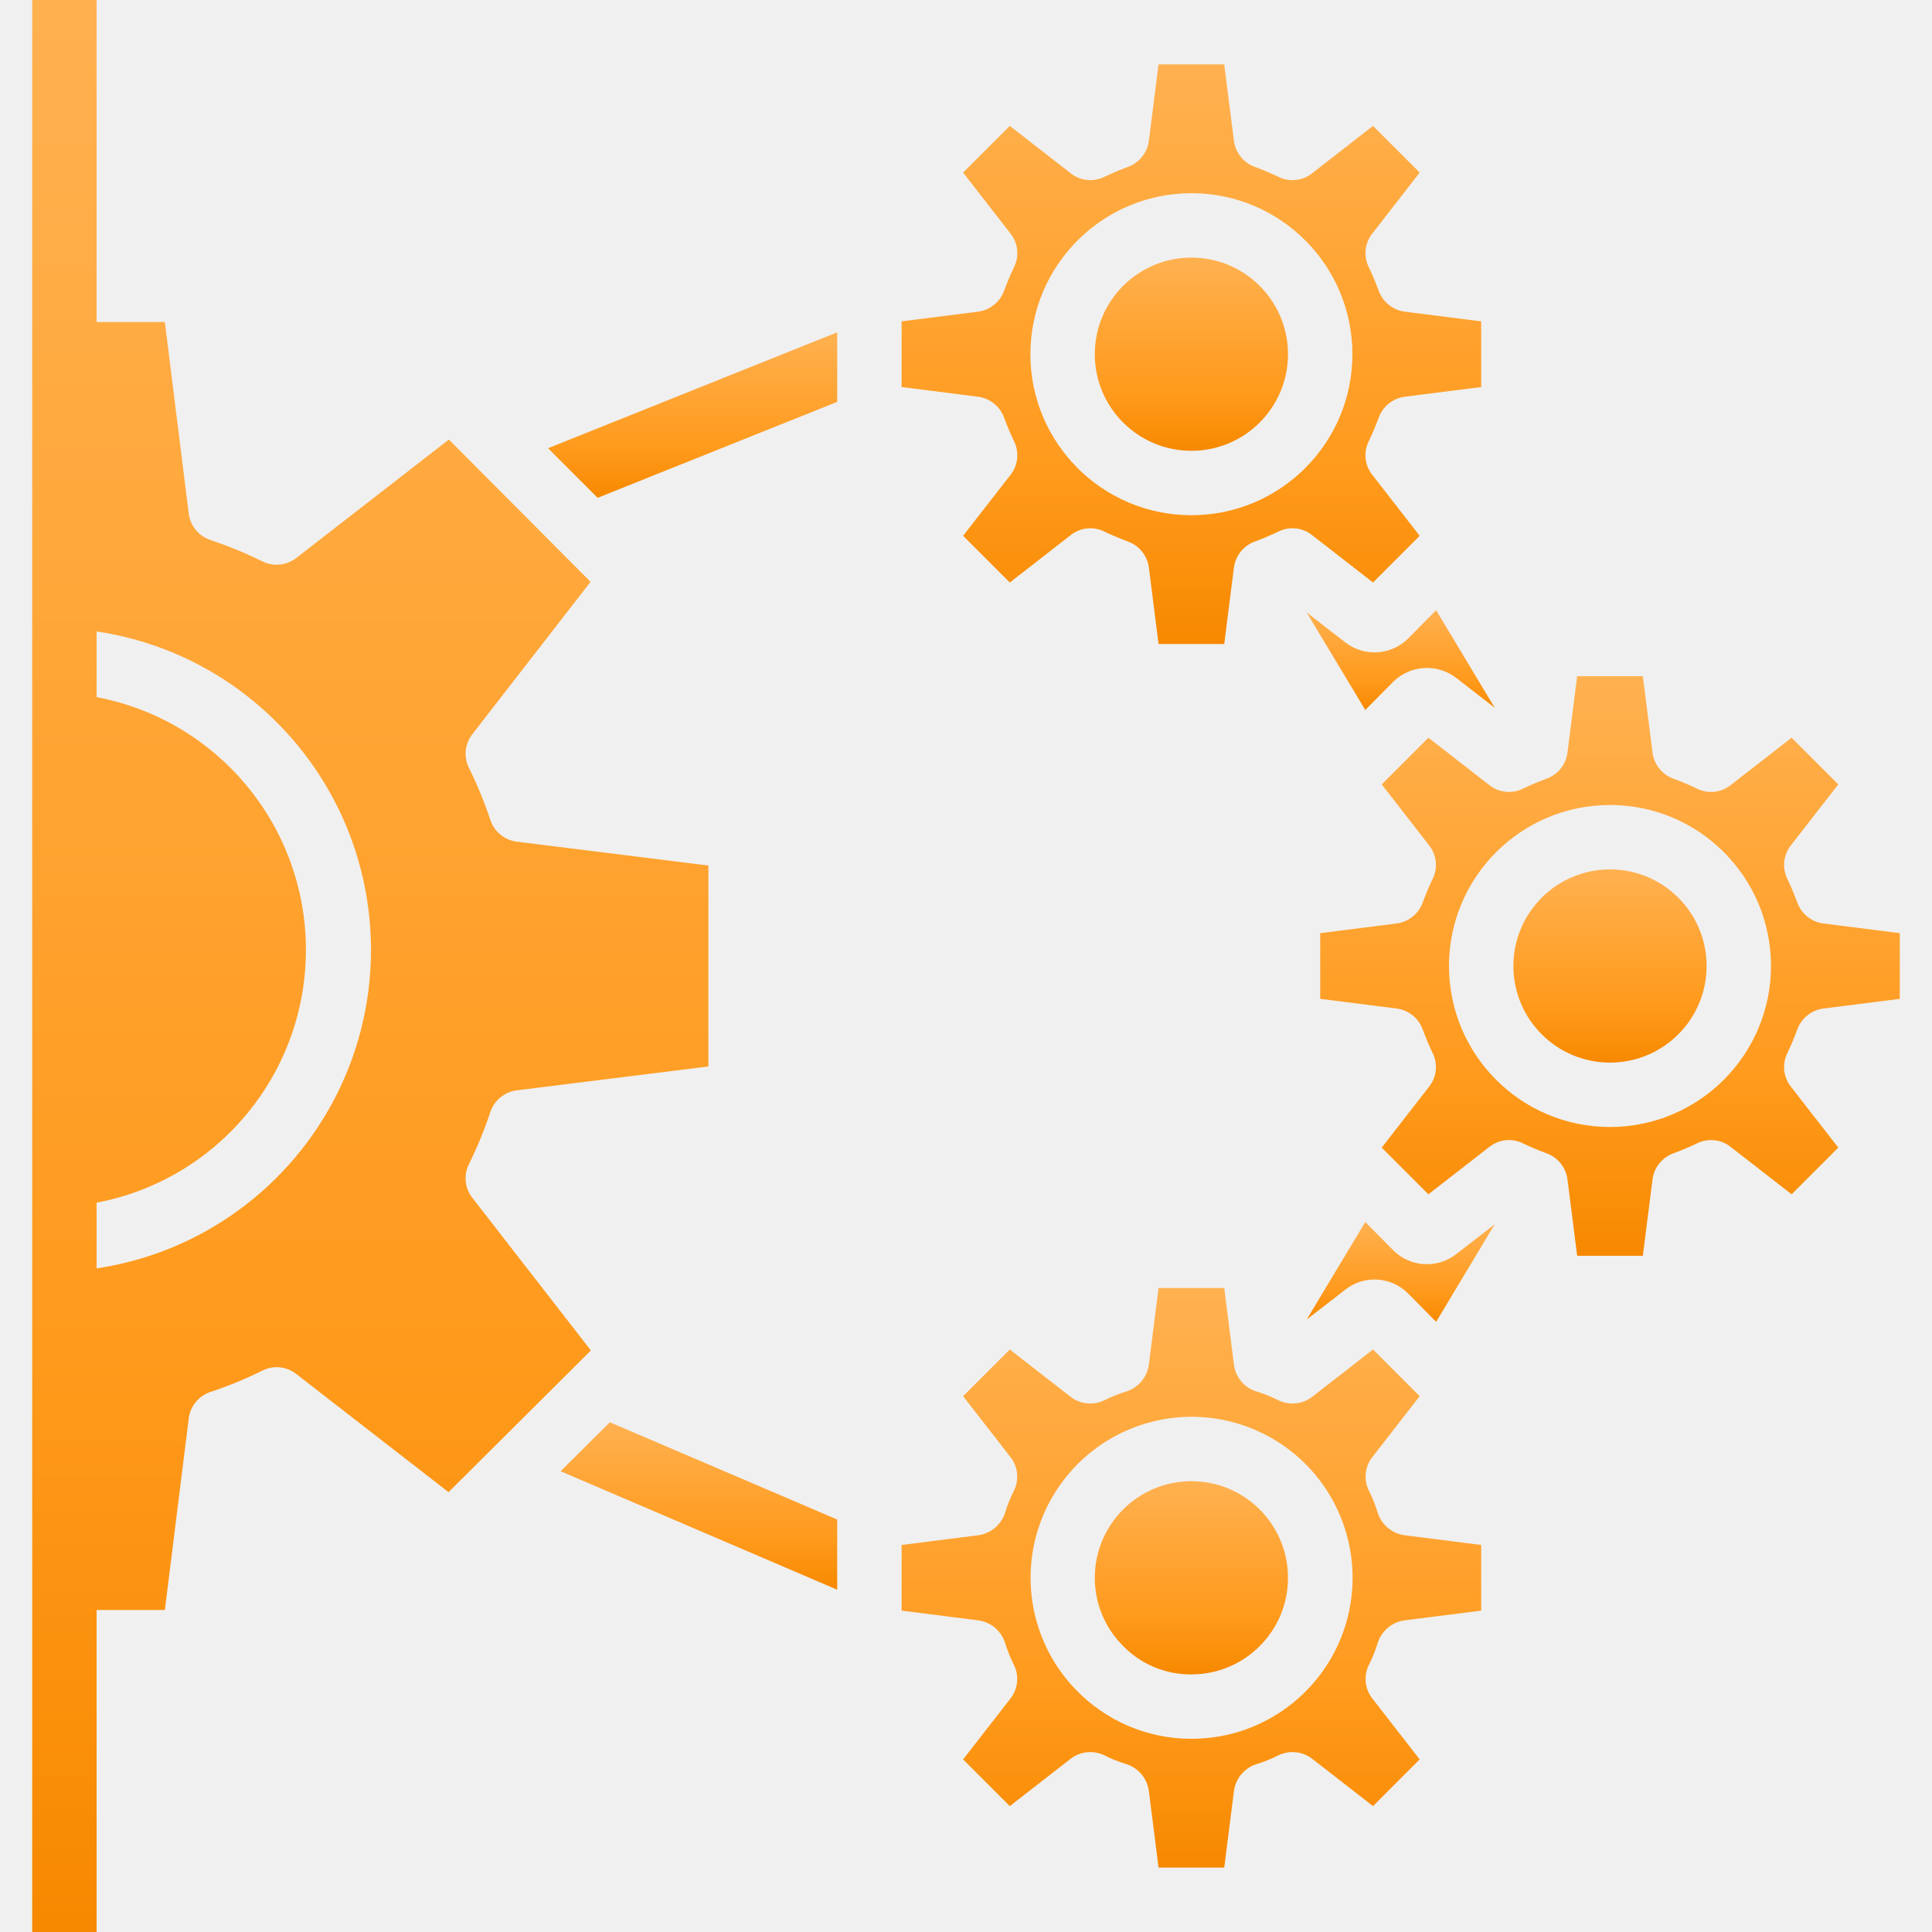
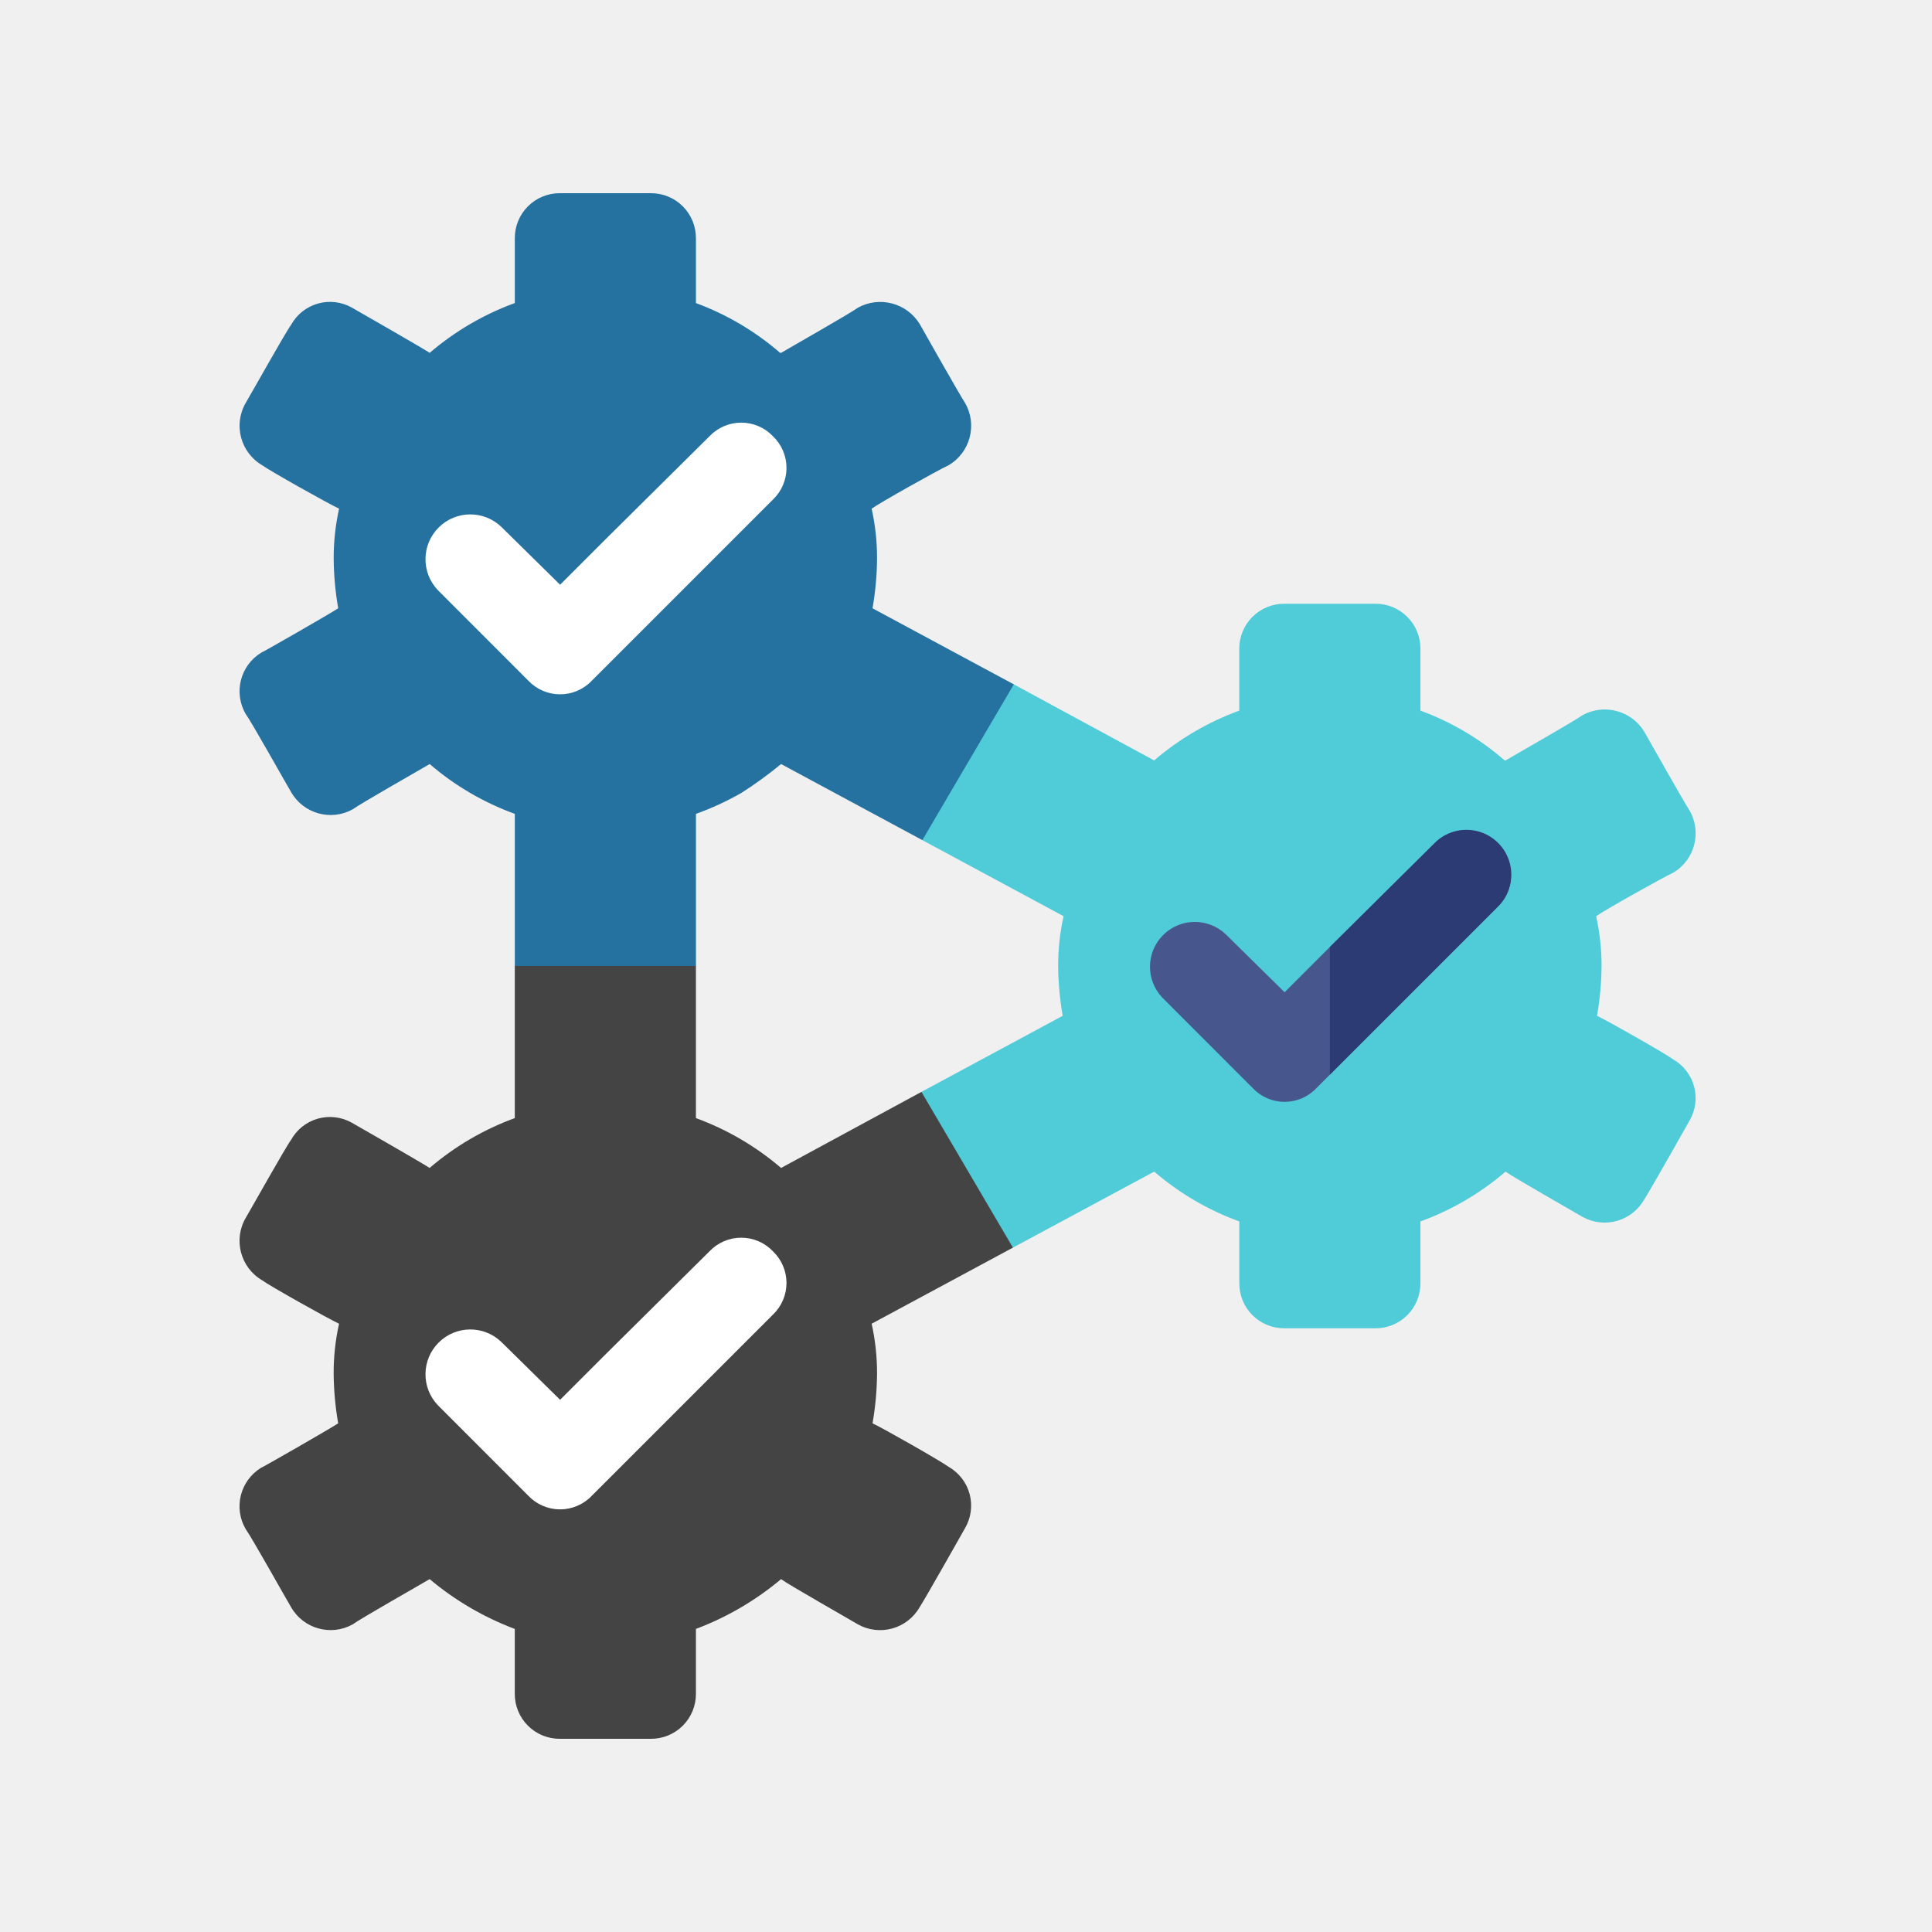
- <svg xmlns="http://www.w3.org/2000/svg" width="150" height="150" viewBox="0 0 150 150" fill="none">
-   <g clip-path="url(#clip0)">
-     <path d="M36.675 93.001C36.091 92.258 35.984 91.248 36.4 90.4C37.053 89.082 37.612 87.721 38.075 86.325C38.386 85.414 39.193 84.762 40.15 84.65L55 82.8V67.2L40.15 65.35C39.193 65.238 38.386 64.586 38.075 63.675C37.612 62.279 37.053 60.918 36.4 59.6C35.984 58.752 36.091 57.742 36.675 56.999L45.85 45.175L34.85 34.125L23 43.325C22.255 43.899 21.249 44.005 20.4 43.6C19.082 42.947 17.721 42.388 16.325 41.925C15.414 41.614 14.762 40.807 14.65 39.85L12.8 25H7.5V0H2.5V150H7.5V125H12.8L14.65 110.15C14.762 109.193 15.414 108.386 16.325 108.075C17.721 107.612 19.082 107.053 20.4 106.4C21.248 105.984 22.258 106.091 23 106.675L34.825 115.85L45.875 104.85L36.675 93.001ZM7.5 98.475V93.375C16.929 91.587 23.752 83.346 23.752 73.75C23.752 64.154 16.929 55.913 7.5 54.125V49.025C19.742 50.856 28.802 61.371 28.802 73.75C28.802 86.129 19.742 96.644 7.5 98.475Z" fill="url(#paint0_linear)" />
-     <path d="M139.525 79.976C139.833 79.071 140.627 78.422 141.575 78.3L147.5 77.55V72.45L141.575 71.7C140.627 71.578 139.833 70.929 139.525 70.024C139.301 69.425 139.05 68.825 138.774 68.249C138.347 67.396 138.453 66.371 139.05 65.625L142.725 60.9L139.1 57.275L134.375 60.95C133.629 61.547 132.604 61.653 131.75 61.226C131.176 60.95 130.575 60.7 129.976 60.475C129.071 60.167 128.422 59.373 128.3 58.425L127.55 52.5H122.45L121.7 58.425C121.578 59.373 120.929 60.167 120.024 60.475C119.425 60.7 118.824 60.95 118.25 61.226C117.396 61.653 116.371 61.547 115.625 60.95L110.9 57.275L107.275 60.9L110.95 65.625C111.547 66.371 111.653 67.396 111.226 68.249C110.95 68.825 110.699 69.425 110.475 70.024C110.167 70.929 109.373 71.578 108.425 71.7L102.5 72.45V77.55L108.425 78.3C109.373 78.422 110.167 79.071 110.475 79.976C110.699 80.575 110.95 81.175 111.226 81.751C111.653 82.604 111.547 83.629 110.95 84.375L107.275 89.1L110.9 92.725L115.625 89.05C116.371 88.453 117.396 88.347 118.25 88.774C118.824 89.05 119.425 89.3 120.024 89.525C120.929 89.833 121.578 90.627 121.7 91.575L122.45 97.5H127.55L128.3 91.575C128.422 90.627 129.071 89.833 129.976 89.525C130.575 89.3 131.176 89.05 131.75 88.774C132.604 88.347 133.629 88.453 134.375 89.05L139.1 92.725L142.725 89.1L139.05 84.375C138.453 83.629 138.347 82.604 138.774 81.751C139.05 81.175 139.301 80.575 139.525 79.976ZM125 87.5C118.097 87.5 112.5 81.903 112.5 75C112.5 68.097 118.097 62.5 125 62.5C131.903 62.5 137.5 68.097 137.5 75C137.491 81.901 131.901 87.492 125 87.5Z" fill="url(#paint1_linear)" />
-     <path d="M132.5 75C132.5 79.142 129.142 82.5 125 82.5C120.858 82.5 117.5 79.142 117.5 75C117.5 70.858 120.858 67.5 125 67.5C129.142 67.5 132.5 70.858 132.5 75Z" fill="url(#paint2_linear)" />
-     <path d="M77.975 32.476C78.2 33.075 78.45 33.675 78.726 34.251C79.153 35.104 79.047 36.129 78.45 36.875L74.775 41.6L78.4 45.225L83.125 41.55C83.871 40.953 84.896 40.847 85.749 41.274C86.325 41.55 86.925 41.8 87.524 42.025C88.429 42.333 89.078 43.127 89.2 44.075L89.95 50H95.05L95.8 44.075C95.922 43.127 96.571 42.333 97.476 42.025C98.075 41.8 98.675 41.55 99.251 41.274C100.104 40.847 101.129 40.953 101.875 41.55L106.6 45.225L110.225 41.6L106.55 36.875C105.953 36.129 105.847 35.104 106.274 34.251C106.55 33.675 106.801 33.075 107.025 32.476C107.333 31.571 108.127 30.922 109.075 30.8L115 30.05V24.95L109.075 24.2C108.127 24.078 107.333 23.429 107.025 22.524C106.801 21.925 106.55 21.325 106.274 20.75C105.847 19.896 105.953 18.871 106.55 18.125L110.225 13.4L106.6 9.775L101.875 13.45C101.129 14.047 100.104 14.153 99.251 13.726C98.675 13.45 98.075 13.2 97.476 12.975C96.571 12.667 95.922 11.873 95.8 10.925L95.05 5H89.95L89.2 10.925C89.078 11.873 88.429 12.667 87.524 12.975C86.925 13.2 86.325 13.45 85.749 13.726C84.896 14.153 83.871 14.047 83.125 13.45L78.4 9.775L74.775 13.4L78.45 18.125C79.047 18.871 79.153 19.896 78.726 20.75C78.45 21.325 78.2 21.925 77.975 22.524C77.667 23.429 76.873 24.078 75.925 24.2L70 24.95V30.05L75.925 30.8C76.873 30.922 77.667 31.571 77.975 32.476V32.476ZM92.5 15C99.403 15 105 20.597 105 27.5C105 34.403 99.403 40 92.5 40C85.597 40 80 34.403 80 27.5C80.008 20.599 85.599 15.008 92.5 15Z" fill="url(#paint3_linear)" />
-     <path d="M100 27.5C100 31.642 96.642 35 92.5 35C88.358 35 85 31.642 85 27.5C85 23.358 88.358 20 92.5 20C96.642 20 100 23.358 100 27.5Z" fill="url(#paint4_linear)" />
-     <path d="M92.5 115C88.358 115 85 118.358 85 122.5C84.996 124.427 85.742 126.282 87.08 127.67L87.1 127.693C88.499 129.183 90.457 130.02 92.5 130C96.642 130 100 126.642 100 122.5C100 118.358 96.642 115 92.5 115Z" fill="url(#paint5_linear)" />
-     <path d="M106.975 117.476C106.794 116.873 106.56 116.287 106.274 115.725C105.859 114.878 105.966 113.867 106.55 113.125L110.225 108.4L106.6 104.775L101.875 108.45C101.129 109.023 100.125 109.13 99.275 108.726C98.713 108.44 98.127 108.206 97.524 108.025C96.587 107.726 95.911 106.904 95.8 105.925L95.05 100H89.95L89.2 105.925C89.077 106.899 88.407 107.716 87.476 108.025C86.873 108.206 86.287 108.44 85.725 108.726C84.876 109.13 83.871 109.023 83.125 108.45L78.4 104.775L74.775 108.4L78.45 113.125C79.034 113.867 79.141 114.878 78.726 115.725C78.44 116.287 78.206 116.873 78.025 117.476C77.716 118.407 76.899 119.077 75.925 119.2L70 119.95V125.05L75.925 125.8C76.899 125.923 77.716 126.593 78.025 127.524C78.206 128.127 78.44 128.713 78.726 129.275C79.141 130.122 79.034 131.133 78.45 131.875L74.775 136.6L78.4 140.225L83.125 136.55C83.871 135.977 84.876 135.87 85.725 136.274C86.287 136.56 86.873 136.794 87.476 136.975C88.407 137.284 89.077 138.101 89.2 139.075L89.95 145H95.05L95.8 139.075C95.923 138.101 96.593 137.284 97.524 136.975C98.127 136.794 98.713 136.56 99.275 136.274C100.125 135.87 101.129 135.977 101.875 136.55L106.6 140.225L110.225 136.6L106.55 131.875C105.966 131.133 105.859 130.122 106.274 129.275C106.56 128.713 106.794 128.127 106.975 127.524C107.284 126.593 108.101 125.923 109.075 125.8L115 125.05V119.95L109.075 119.2C108.101 119.077 107.284 118.407 106.975 117.476V117.476ZM92.5 135C89.087 135.005 85.822 133.605 83.473 131.128L83.457 131.115C79.367 126.814 78.865 120.229 82.256 115.359C85.647 110.487 91.996 108.672 97.449 111.016C102.903 113.358 105.956 119.213 104.757 125.026C103.557 130.839 98.435 135.007 92.5 135V135Z" fill="url(#paint6_linear)" />
-     <path d="M108.175 97.075L106 94.876L101.45 102.45L104.449 100.125C105.916 98.973 108.011 99.103 109.325 100.425L111.5 102.625L116.05 95.05L113.051 97.376C111.581 98.514 109.493 98.386 108.175 97.075Z" fill="url(#paint7_linear)" />
-     <path d="M109.325 49.575C108.007 50.886 105.919 51.014 104.449 49.876L101.45 47.55L106 55.124L108.175 52.925C109.5 51.627 111.576 51.499 113.051 52.624L116.05 54.95L111.5 47.376L109.325 49.575Z" fill="url(#paint8_linear)" />
-     <path d="M46.4 38.65L65 31.2V25.8L42.55 34.8L46.4 38.65Z" fill="url(#paint9_linear)" />
-     <path d="M43.525 114.225L65 123.425V117.975L47.35 110.425L43.525 114.225Z" fill="url(#paint10_linear)" />
+ <svg xmlns="http://www.w3.org/2000/svg" width="250" height="250" viewBox="0 0 250 250">
+   <g id="integrate-banner-icn" transform="translate(-6743 -2469)">
+     <g id="insurance-banner-icn" transform="translate(1214 652)">
+       <rect id="Rectangle_126" data-name="Rectangle 126" width="250" height="250" transform="translate(5529 1817)" fill="none" />
+     </g>
+     <g id="integration" transform="translate(6759.171 2494)">
+       <path id="Path_178" data-name="Path 178" d="M330.94,202.914s-5.155,9.141-5.859,10.2a5.892,5.892,0,0,1-7.969,2.227c-1.172-.7-9.023-5.156-9.961-5.859a35.442,35.442,0,0,1-11.016,6.446v7.969a5.8,5.8,0,0,1-5.859,5.859H278.558a5.8,5.8,0,0,1-5.859-5.859v-7.969a35.438,35.438,0,0,1-11.016-6.446L243.4,219.32l-16.992,2.695,5.156-22.851,18.281-9.844a38.811,38.811,0,0,1-.586-6.445,29.385,29.385,0,0,1,.7-6.445l-18.281-9.844-5.977-21.563,17.813,1.407,18.164,9.843a35.863,35.863,0,0,1,11.016-6.445v-7.968A5.8,5.8,0,0,1,278.558,136h11.719a5.8,5.8,0,0,1,5.859,5.859v7.969a34.859,34.859,0,0,1,10.9,6.445h.117c1.171-.7,9.024-5.156,9.961-5.859a5.994,5.994,0,0,1,7.969,2.109s5.156,9.141,5.859,10.2a5.918,5.918,0,0,1-2.109,8.086c-1.289.586-9.023,4.922-9.961,5.625a29.384,29.384,0,0,1,.7,6.445,38.811,38.811,0,0,1-.586,6.445c1.289.586,8.906,4.921,9.843,5.625A5.781,5.781,0,0,1,330.94,202.914Z" transform="translate(-128.503 -82.875)" fill="#50cbd8" />
+       <path id="Path_180" data-name="Path 180" d="M108.687,310.491s-5.155,9.141-5.859,10.2a5.892,5.892,0,0,1-7.969,2.227c-1.171-.7-9.023-5.156-9.961-5.859A37.883,37.883,0,0,1,73.882,323.5v8.359a5.8,5.8,0,0,1-5.859,5.859H56.3a5.8,5.8,0,0,1-5.859-5.859V323.5a37.878,37.878,0,0,1-11.016-6.446c-1.171.7-9.024,5.156-9.961,5.859a5.893,5.893,0,0,1-7.969-2.227c-.7-1.171-5.156-9.14-5.859-10.078a5.849,5.849,0,0,1,1.992-7.969c.117,0,8.906-5.039,9.961-5.742a39.986,39.986,0,0,1-.586-6.445,29.383,29.383,0,0,1,.7-6.445c-1.289-.586-9.024-4.922-9.961-5.625a5.918,5.918,0,0,1-2.109-8.086c.7-1.171,5.155-9.14,5.859-10.078a5.756,5.756,0,0,1,7.851-2.227s9.023,5.156,10.078,5.859A35.863,35.863,0,0,1,50.444,257.4V237.717L62.163,226l11.719,11.719V257.4A35.855,35.855,0,0,1,84.9,263.85l18.164-9.843L114.9,274.162l-18.281,9.844a29.383,29.383,0,0,1,.7,6.445,38.809,38.809,0,0,1-.586,6.445c1.289.586,8.906,4.922,9.843,5.625A5.782,5.782,0,0,1,108.687,310.491Z" transform="translate(0 -137.718)" fill="#444" />
+       <path id="Path_182" data-name="Path 182" d="M115.015,63.555,103.179,83.711,84.9,73.866a52.233,52.233,0,0,1-5.156,3.75,37.675,37.675,0,0,1-5.859,2.7V100H50.445V80.312a35.439,35.439,0,0,1-11.016-6.446c-1.171.7-9.024,5.156-9.961,5.859A5.893,5.893,0,0,1,21.5,77.5c-.7-1.171-5.156-9.14-5.859-10.078a5.85,5.85,0,0,1,1.992-7.969c.117,0,8.906-5.039,9.961-5.742a38.81,38.81,0,0,1-.586-6.445,29.383,29.383,0,0,1,.7-6.445c-1.289-.586-9.024-4.922-9.961-5.625a5.918,5.918,0,0,1-2.109-8.086c.7-1.171,5.155-9.14,5.859-10.078A5.756,5.756,0,0,1,29.351,14.8s9.023,5.156,10.078,5.859a35.863,35.863,0,0,1,11.016-6.445V5.859A5.8,5.8,0,0,1,56.3,0H68.022a5.8,5.8,0,0,1,5.859,5.859v8.359a35.279,35.279,0,0,1,10.9,6.445H84.9c1.171-.7,9.024-5.156,9.961-5.859a5.994,5.994,0,0,1,7.969,2.109s5.156,9.141,5.859,10.2a5.918,5.918,0,0,1-2.109,8.086c-1.289.586-9.023,4.922-9.961,5.625a29.383,29.383,0,0,1,.7,6.445,38.81,38.81,0,0,1-.586,6.445Z" fill="#2571a0" />
+       <path id="Path_184" data-name="Path 184" d="M361.122,212.757a5.664,5.664,0,0,0-8.2,0l-13.477,13.359-5.859,5.859-7.618-7.5a5.8,5.8,0,0,0-8.2,8.2L329.482,244.4a5.662,5.662,0,0,0,8.2,0l1.758-1.757,21.679-21.68A5.663,5.663,0,0,0,361.122,212.757Z" transform="translate(-183.529 -128.578)" fill="#47568c" />
+       <path id="Path_185" data-name="Path 185" d="M121.122,347.757a5.664,5.664,0,0,0-8.2,0L99.443,361.117l-5.859,5.859-7.618-7.5a5.8,5.8,0,0,0-8.2,8.2L89.482,379.4a5.662,5.662,0,0,0,8.2,0l1.758-1.757,21.679-21.68A5.663,5.663,0,0,0,121.122,347.757Z" transform="translate(-37.279 -210.844)" fill="#fff" />
+       <path id="Path_186" data-name="Path 186" d="M121.122,77.757a5.664,5.664,0,0,0-8.2,0L99.443,91.117l-5.859,5.859-7.618-7.5a5.8,5.8,0,0,0-8.2,8.2L89.482,109.4a5.662,5.662,0,0,0,8.2,0l1.758-1.757,21.679-21.68A5.663,5.663,0,0,0,121.122,77.757Z" transform="translate(-37.279 -46.312)" fill="#fff" />
+       <path id="Path_189" data-name="Path 189" d="M397.685,220.96l-21.679,21.68V226.117l13.477-13.359a5.8,5.8,0,1,1,8.2,8.2Z" transform="translate(-220.092 -128.578)" fill="#2c3b73" />
+     </g>
  </g>
-   <defs>
-     <linearGradient id="paint0_linear" x1="28.75" y1="0" x2="28.75" y2="150" gradientUnits="userSpaceOnUse">
-       <stop stop-color="#FFB150" />
-       <stop offset="0.703" stop-color="#FF9A1C" />
-       <stop offset="1" stop-color="#F78900" />
-     </linearGradient>
-     <linearGradient id="paint1_linear" x1="125" y1="52.5" x2="125" y2="97.5" gradientUnits="userSpaceOnUse">
-       <stop stop-color="#FFB150" />
-       <stop offset="0.703" stop-color="#FF9A1C" />
-       <stop offset="1" stop-color="#F78900" />
-     </linearGradient>
-     <linearGradient id="paint2_linear" x1="125" y1="67.5" x2="125" y2="82.5" gradientUnits="userSpaceOnUse">
-       <stop stop-color="#FFB150" />
-       <stop offset="0.703" stop-color="#FF9A1C" />
-       <stop offset="1" stop-color="#F78900" />
-     </linearGradient>
-     <linearGradient id="paint3_linear" x1="92.5" y1="5" x2="92.5" y2="50" gradientUnits="userSpaceOnUse">
-       <stop stop-color="#FFB150" />
-       <stop offset="0.703" stop-color="#FF9A1C" />
-       <stop offset="1" stop-color="#F78900" />
-     </linearGradient>
-     <linearGradient id="paint4_linear" x1="92.5" y1="20" x2="92.5" y2="35" gradientUnits="userSpaceOnUse">
-       <stop stop-color="#FFB150" />
-       <stop offset="0.703" stop-color="#FF9A1C" />
-       <stop offset="1" stop-color="#F78900" />
-     </linearGradient>
-     <linearGradient id="paint5_linear" x1="92.5" y1="115" x2="92.5" y2="130" gradientUnits="userSpaceOnUse">
-       <stop stop-color="#FFB150" />
-       <stop offset="0.703" stop-color="#FF9A1C" />
-       <stop offset="1" stop-color="#F78900" />
-     </linearGradient>
-     <linearGradient id="paint6_linear" x1="92.5" y1="100" x2="92.5" y2="145" gradientUnits="userSpaceOnUse">
-       <stop stop-color="#FFB150" />
-       <stop offset="0.703" stop-color="#FF9A1C" />
-       <stop offset="1" stop-color="#F78900" />
-     </linearGradient>
-     <linearGradient id="paint7_linear" x1="108.75" y1="94.876" x2="108.75" y2="102.625" gradientUnits="userSpaceOnUse">
-       <stop stop-color="#FFB150" />
-       <stop offset="0.703" stop-color="#FF9A1C" />
-       <stop offset="1" stop-color="#F78900" />
-     </linearGradient>
-     <linearGradient id="paint8_linear" x1="108.75" y1="47.376" x2="108.75" y2="55.124" gradientUnits="userSpaceOnUse">
-       <stop stop-color="#FFB150" />
-       <stop offset="0.703" stop-color="#FF9A1C" />
-       <stop offset="1" stop-color="#F78900" />
-     </linearGradient>
-     <linearGradient id="paint9_linear" x1="53.775" y1="25.8" x2="53.775" y2="38.65" gradientUnits="userSpaceOnUse">
-       <stop stop-color="#FFB150" />
-       <stop offset="0.703" stop-color="#FF9A1C" />
-       <stop offset="1" stop-color="#F78900" />
-     </linearGradient>
-     <linearGradient id="paint10_linear" x1="54.263" y1="110.425" x2="54.263" y2="123.425" gradientUnits="userSpaceOnUse">
-       <stop stop-color="#FFB150" />
-       <stop offset="0.703" stop-color="#FF9A1C" />
-       <stop offset="1" stop-color="#F78900" />
-     </linearGradient>
-     <clipPath id="clip0">
-       <rect width="150" height="150" fill="white" />
-     </clipPath>
-   </defs>
</svg>
